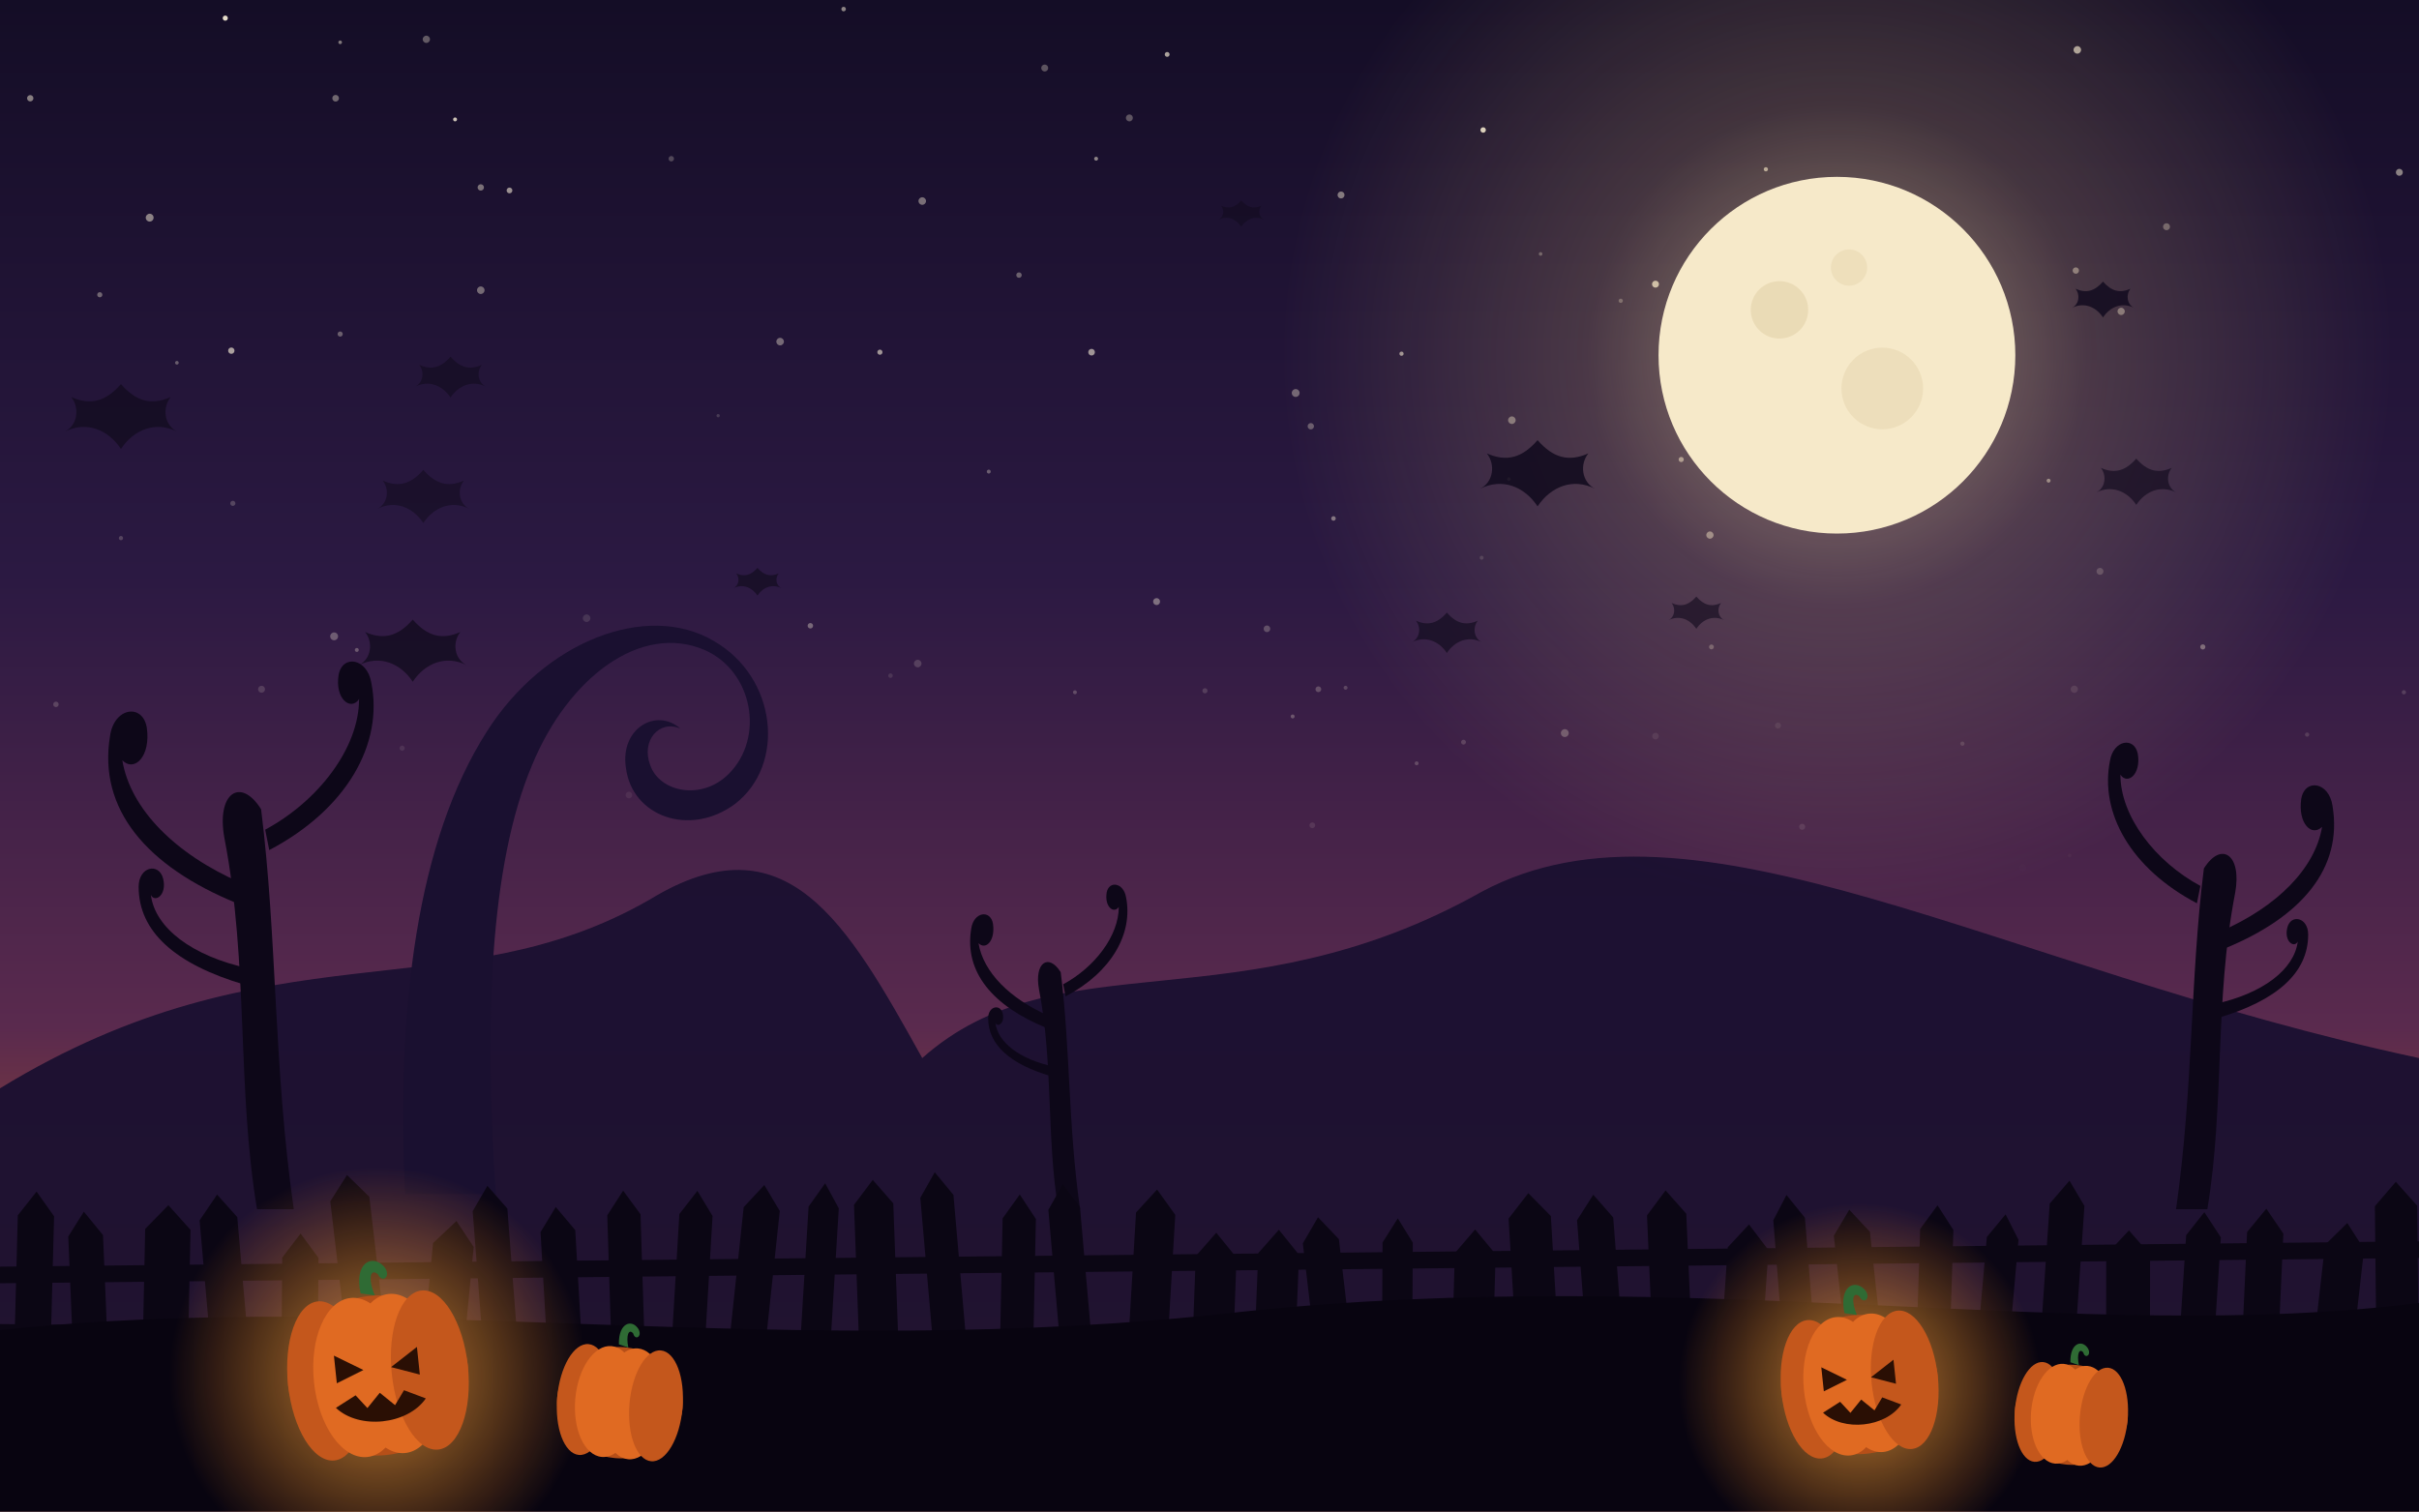
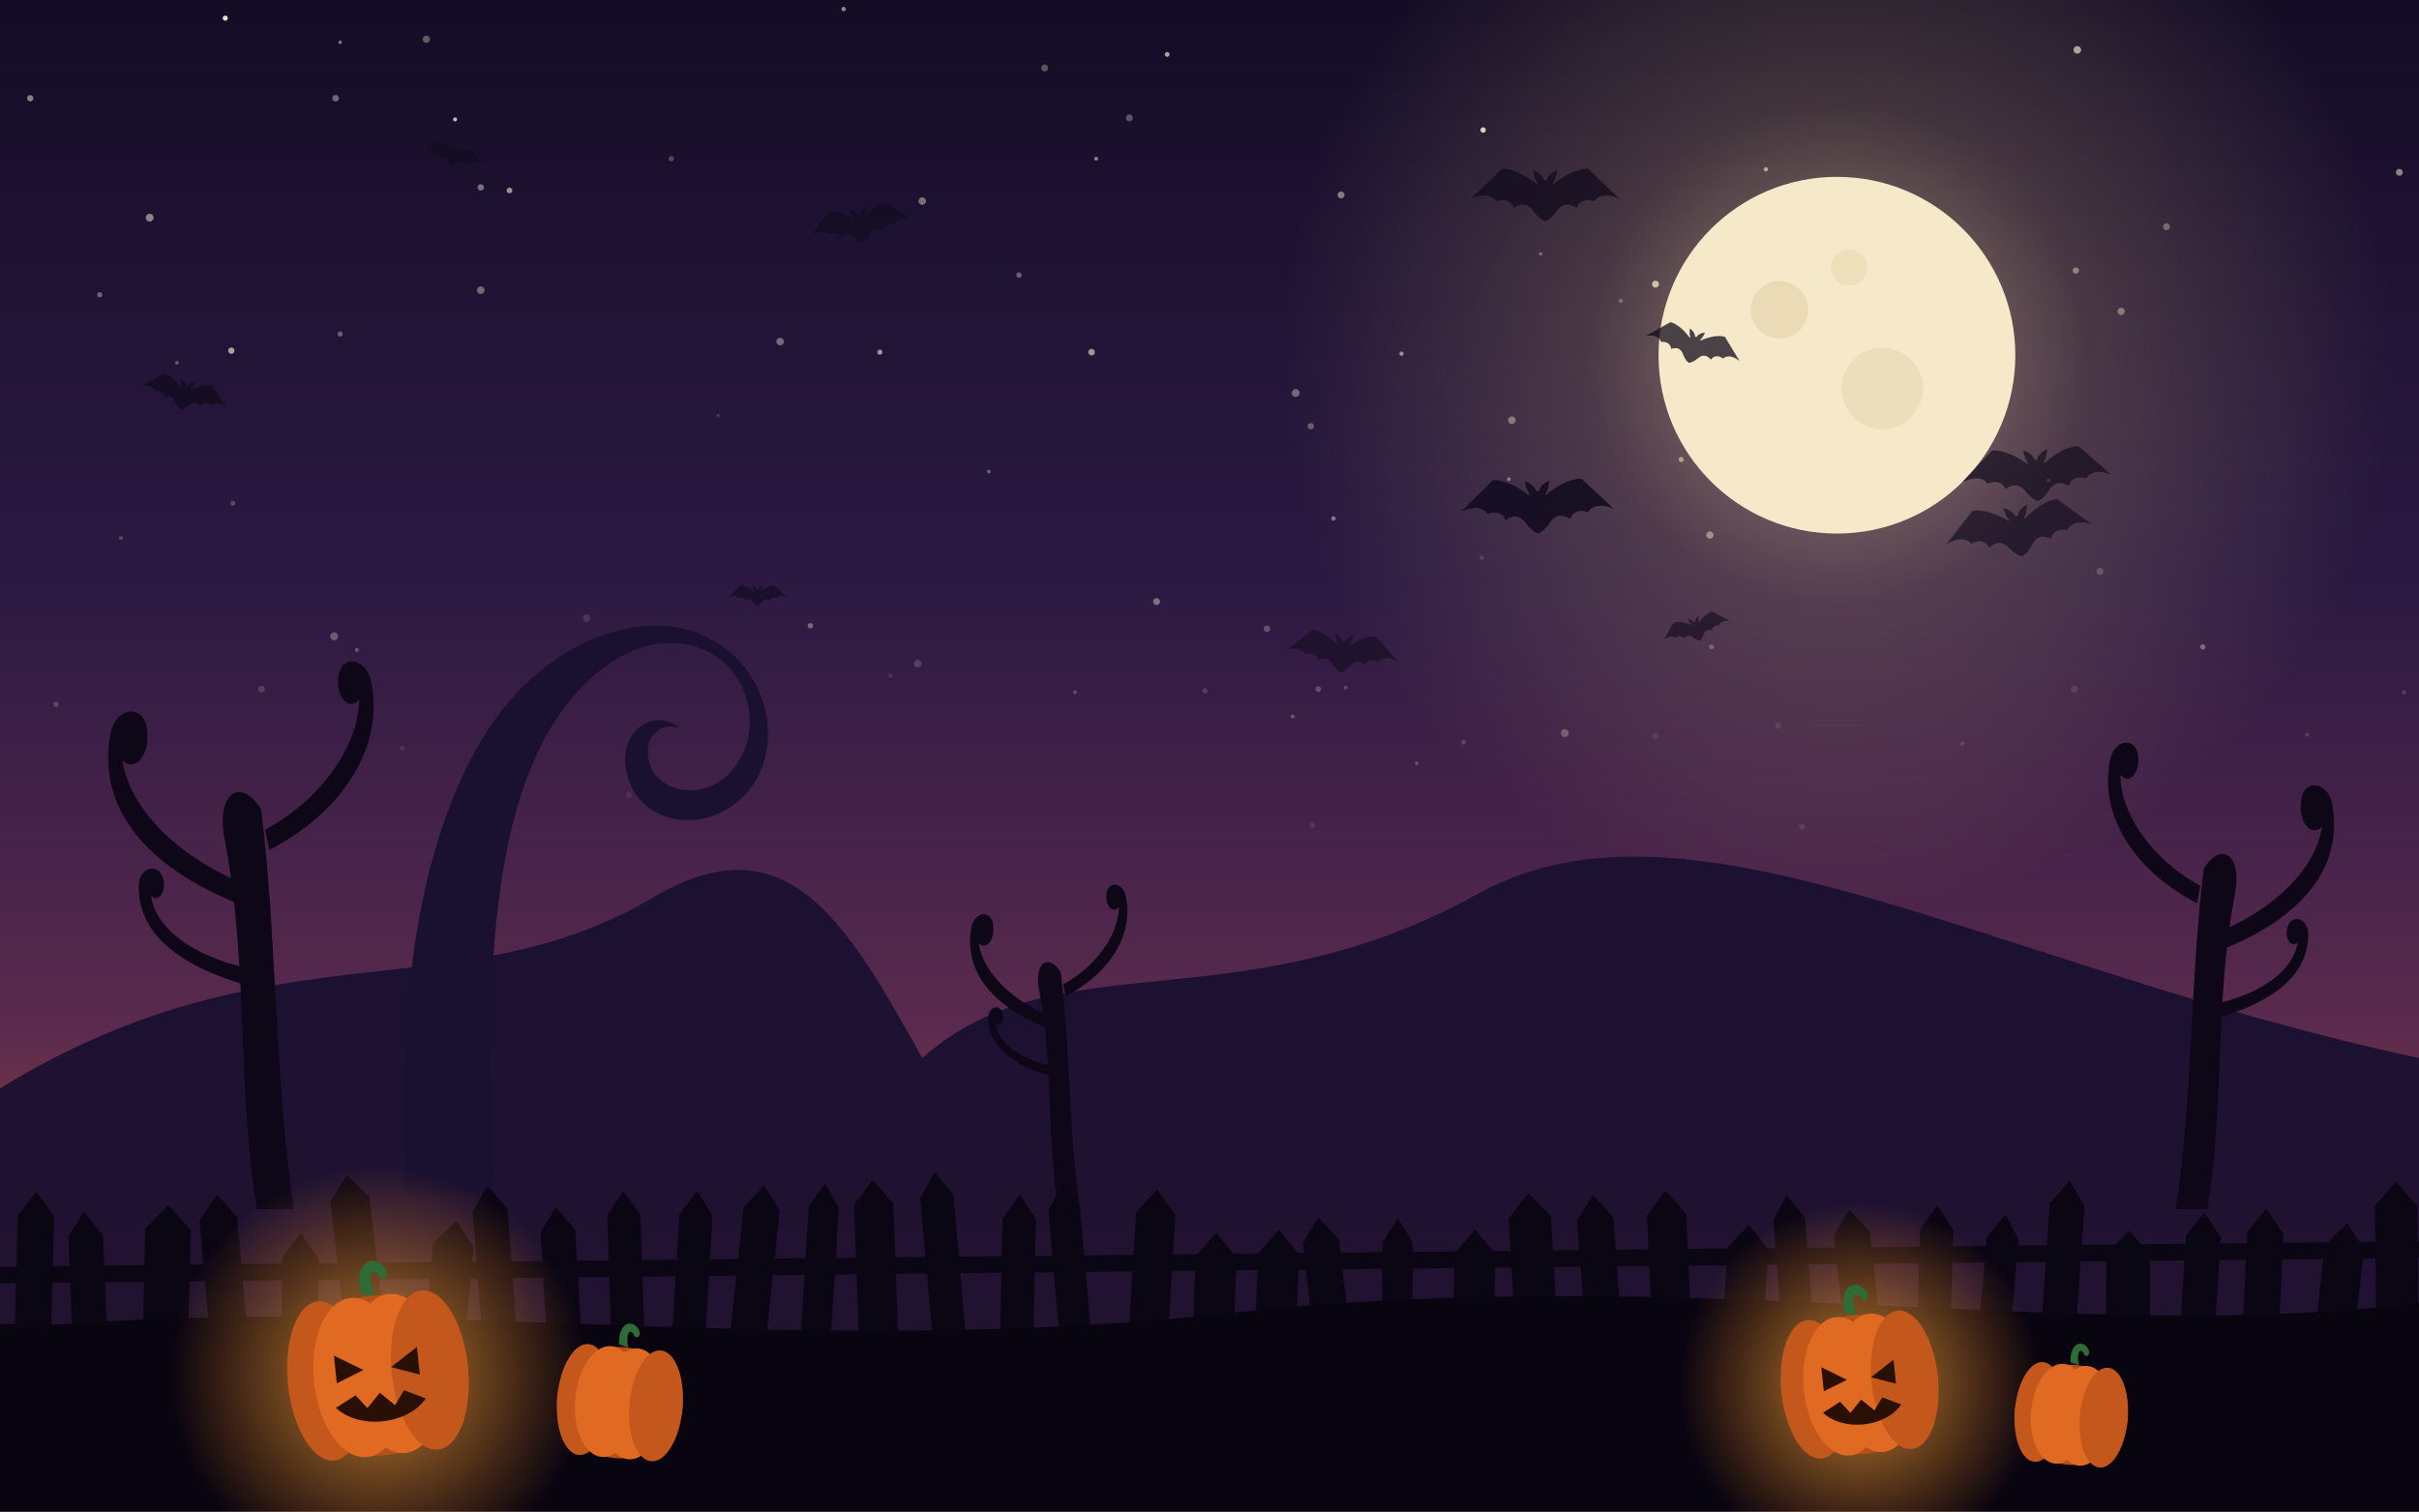
<svg xmlns="http://www.w3.org/2000/svg" viewBox="0 0 1600 1000" width="1600" height="1000">
  <defs>
    <linearGradient id="cielo" x1="0" y1="0" x2="0" y2="1">
      <stop offset="0" stop-color="#140d26" />
      <stop offset="0.38" stop-color="#2b1942" />
      <stop offset="0.68" stop-color="#5a2a4e" />
      <stop offset="0.86" stop-color="#9c4a2c" />
      <stop offset="1" stop-color="#c76a2e" />
    </linearGradient>
    <radialGradient id="halo" cx="0.5" cy="0.5" r="0.5">
      <stop offset="0" stop-color="#ffeec2" stop-opacity="0.55" />
      <stop offset="0.45" stop-color="#ffd98a" stop-opacity="0.18" />
      <stop offset="1" stop-color="#ffd98a" stop-opacity="0" />
    </radialGradient>
    <radialGradient id="brasa" cx="0.5" cy="0.5" r="0.5">
      <stop offset="0" stop-color="#ffb347" stop-opacity="0.75" />
      <stop offset="1" stop-color="#ff8c1a" stop-opacity="0" />
    </radialGradient>
  </defs>
  <rect width="1600" height="1000" fill="url(#cielo)" />
  <circle cx="20" cy="65" r="2.1" fill="#fff6dd" opacity="0.48" />
  <circle cx="222" cy="65" r="2.2" fill="#fff6dd" opacity="0.38" />
  <circle cx="236" cy="430" r="1.3" fill="#fff6dd" opacity="0.28" />
  <circle cx="857" cy="260" r="2.6" fill="#fff6dd" opacity="0.36" />
  <circle cx="149" cy="12" r="1.7" fill="#fff6dd" opacity="0.89" />
  <circle cx="318" cy="192" r="2.5" fill="#fff6dd" opacity="0.38" />
  <circle cx="337" cy="126" r="1.9" fill="#fff6dd" opacity="0.56" />
  <circle cx="1526" cy="486" r="1.4" fill="#fff6dd" opacity="0.14" />
  <circle cx="1338" cy="574" r="2.2" fill="#fff6dd" opacity="0.01" />
  <circle cx="1389" cy="378" r="2.3" fill="#fff6dd" opacity="0.19" />
  <circle cx="1168" cy="112" r="1.4" fill="#fff6dd" opacity="0.60" />
  <circle cx="66" cy="195" r="1.7" fill="#fff6dd" opacity="0.36" />
  <circle cx="1035" cy="485" r="2.6" fill="#fff6dd" opacity="0.26" />
  <circle cx="1590" cy="458" r="1.4" fill="#fff6dd" opacity="0.16" />
  <circle cx="998" cy="317" r="1.2" fill="#fff6dd" opacity="0.42" />
  <circle cx="308" cy="534" r="2.1" fill="#fff6dd" opacity="0.11" />
  <circle cx="153" cy="232" r="2.1" fill="#fff6dd" opacity="0.62" />
  <circle cx="1587" cy="114" r="2.3" fill="#fff6dd" opacity="0.49" />
  <circle cx="711" cy="458" r="1.3" fill="#fff6dd" opacity="0.22" />
  <circle cx="158" cy="570" r="1.4" fill="#fff6dd" opacity="0.02" />
  <circle cx="536" cy="414" r="1.8" fill="#fff6dd" opacity="0.35" />
  <circle cx="797" cy="457" r="1.7" fill="#fff6dd" opacity="0.15" />
  <circle cx="980" cy="369" r="1.3" fill="#fff6dd" opacity="0.14" />
  <circle cx="221" cy="421" r="2.6" fill="#fff6dd" opacity="0.30" />
  <circle cx="1228" cy="148" r="2.6" fill="#fff6dd" opacity="0.64" />
  <circle cx="558" cy="6" r="1.5" fill="#fff6dd" opacity="0.51" />
  <circle cx="282" cy="26" r="2.4" fill="#fff6dd" opacity="0.33" />
  <circle cx="80" cy="356" r="1.4" fill="#fff6dd" opacity="0.20" />
  <circle cx="1313" cy="173" r="1.8" fill="#fff6dd" opacity="0.30" />
  <circle cx="1112" cy="304" r="1.7" fill="#fff6dd" opacity="0.51" />
  <circle cx="838" cy="416" r="2.2" fill="#fff6dd" opacity="0.24" />
  <circle cx="747" cy="78" r="2.3" fill="#fff6dd" opacity="0.30" />
  <circle cx="1192" cy="547" r="2.0" fill="#fff6dd" opacity="0.10" />
  <circle cx="266" cy="495" r="1.7" fill="#fff6dd" opacity="0.09" />
  <circle cx="225" cy="221" r="1.7" fill="#fff6dd" opacity="0.33" />
  <circle cx="1138" cy="314" r="2.3" fill="#fff6dd" opacity="0.24" />
  <circle cx="1176" cy="480" r="2.0" fill="#fff6dd" opacity="0.08" />
  <circle cx="1433" cy="150" r="2.3" fill="#fff6dd" opacity="0.32" />
  <circle cx="582" cy="233" r="1.7" fill="#fff6dd" opacity="0.57" />
  <circle cx="318" cy="124" r="2.1" fill="#fff6dd" opacity="0.42" />
  <circle cx="589" cy="447" r="1.5" fill="#fff6dd" opacity="0.11" />
  <circle cx="1000" cy="278" r="2.5" fill="#fff6dd" opacity="0.38" />
  <circle cx="444" cy="105" r="1.8" fill="#fff6dd" opacity="0.24" />
  <circle cx="475" cy="275" r="1.1" fill="#fff6dd" opacity="0.16" />
  <circle cx="607" cy="439" r="2.5" fill="#fff6dd" opacity="0.17" />
  <circle cx="927" cy="234" r="1.4" fill="#fff6dd" opacity="0.55" />
  <circle cx="968" cy="491" r="1.6" fill="#fff6dd" opacity="0.17" />
  <circle cx="154" cy="333" r="1.7" fill="#fff6dd" opacity="0.21" />
  <circle cx="868" cy="546" r="1.9" fill="#fff6dd" opacity="0.10" />
  <circle cx="1373" cy="179" r="2.1" fill="#fff6dd" opacity="0.40" />
  <circle cx="887" cy="129" r="2.3" fill="#fff6dd" opacity="0.45" />
  <circle cx="388" cy="409" r="2.5" fill="#fff6dd" opacity="0.12" />
  <circle cx="1095" cy="188" r="2.3" fill="#fff6dd" opacity="0.71" />
  <circle cx="99" cy="144" r="2.6" fill="#fff6dd" opacity="0.49" />
  <circle cx="225" cy="28" r="1.2" fill="#fff6dd" opacity="0.45" />
  <circle cx="654" cy="312" r="1.3" fill="#fff6dd" opacity="0.32" />
  <circle cx="37" cy="466" r="1.8" fill="#fff6dd" opacity="0.18" />
  <circle cx="765" cy="398" r="2.3" fill="#fff6dd" opacity="0.39" />
  <circle cx="1163" cy="197" r="1.2" fill="#fff6dd" opacity="0.28" />
  <circle cx="1374" cy="33" r="2.5" fill="#fff6dd" opacity="0.62" />
  <circle cx="516" cy="226" r="2.5" fill="#fff6dd" opacity="0.38" />
  <circle cx="1095" cy="487" r="2.2" fill="#fff6dd" opacity="0.08" />
  <circle cx="722" cy="233" r="2.2" fill="#fff6dd" opacity="0.57" />
  <circle cx="1457" cy="428" r="1.7" fill="#fff6dd" opacity="0.35" />
  <circle cx="890" cy="455" r="1.3" fill="#fff6dd" opacity="0.19" />
  <circle cx="937" cy="505" r="1.3" fill="#fff6dd" opacity="0.20" />
  <circle cx="610" cy="133" r="2.5" fill="#fff6dd" opacity="0.41" />
  <circle cx="674" cy="182" r="1.8" fill="#fff6dd" opacity="0.34" />
  <circle cx="1072" cy="199" r="1.4" fill="#fff6dd" opacity="0.28" />
  <circle cx="416" cy="526" r="2.2" fill="#fff6dd" opacity="0.07" />
  <circle cx="173" cy="456" r="2.3" fill="#fff6dd" opacity="0.15" />
  <circle cx="691" cy="45" r="2.3" fill="#fff6dd" opacity="0.30" />
  <circle cx="867" cy="282" r="2.1" fill="#fff6dd" opacity="0.31" />
  <circle cx="772" cy="36" r="1.6" fill="#fff6dd" opacity="0.64" />
  <circle cx="1355" cy="318" r="1.3" fill="#fff6dd" opacity="0.45" />
  <circle cx="1131" cy="354" r="2.4" fill="#fff6dd" opacity="0.44" />
  <circle cx="882" cy="343" r="1.5" fill="#fff6dd" opacity="0.42" />
  <circle cx="872" cy="456" r="1.9" fill="#fff6dd" opacity="0.23" />
  <circle cx="1369" cy="566" r="1.2" fill="#fff6dd" opacity="0.03" />
  <circle cx="981" cy="86" r="1.8" fill="#fff6dd" opacity="0.83" />
  <circle cx="855" cy="474" r="1.3" fill="#fff6dd" opacity="0.26" />
  <circle cx="725" cy="105" r="1.3" fill="#fff6dd" opacity="0.50" />
  <circle cx="1403" cy="206" r="2.4" fill="#fff6dd" opacity="0.38" />
  <circle cx="1317" cy="195" r="2.1" fill="#fff6dd" opacity="0.45" />
  <circle cx="301" cy="79" r="1.3" fill="#fff6dd" opacity="0.77" />
  <circle cx="1132" cy="428" r="1.6" fill="#fff6dd" opacity="0.26" />
  <circle cx="1372" cy="456" r="2.4" fill="#fff6dd" opacity="0.10" />
  <circle cx="1019" cy="168" r="1.2" fill="#fff6dd" opacity="0.29" />
  <circle cx="1298" cy="492" r="1.4" fill="#fff6dd" opacity="0.13" />
  <circle cx="117" cy="240" r="1.2" fill="#fff6dd" opacity="0.32" />
  <circle cx="1215" cy="235" r="366" fill="url(#halo)" />
  <circle cx="1215" cy="235" r="118" fill="#f6e9c9" />
  <circle cx="1177" cy="205" r="19" fill="#e6d5ae" opacity="0.7" />
  <circle cx="1245" cy="257" r="27" fill="#e6d5ae" opacity="0.55" />
  <circle cx="1223" cy="177" r="12" fill="#e6d5ae" opacity="0.5" />
-   <path d="M0,0 c-6,-9 -16,-13 -26,-8 c6,-3 7,-11 3,-16 c9,4 16,2 23,-6 c7,8 14,10 23,6 c-4,5 -3,13 3,16 c-10,-5 -20,-1 -26,8 z" transform="translate(501,394) scale(0.61)" fill="#120b1e" opacity="0.69" />
-   <path d="M0,0 c-6,-9 -16,-13 -26,-8 c6,-3 7,-11 3,-16 c9,4 16,2 23,-6 c7,8 14,10 23,6 c-4,5 -3,13 3,16 c-10,-5 -20,-1 -26,8 z" transform="translate(821,150) scale(0.58)" fill="#120b1e" opacity="0.58" />
-   <path d="M0,0 c-6,-9 -16,-13 -26,-8 c6,-3 7,-11 3,-16 c9,4 16,2 23,-6 c7,8 14,10 23,6 c-4,5 -3,13 3,16 c-10,-5 -20,-1 -26,8 z" transform="translate(273,451) scale(1.37)" fill="#120b1e" opacity="0.80" />
-   <path d="M0,0 c-6,-9 -16,-13 -26,-8 c6,-3 7,-11 3,-16 c9,4 16,2 23,-6 c7,8 14,10 23,6 c-4,5 -3,13 3,16 c-10,-5 -20,-1 -26,8 z" transform="translate(1391,210) scale(0.79)" fill="#120b1e" opacity="0.85" />
-   <path d="M0,0 c-6,-9 -16,-13 -26,-8 c6,-3 7,-11 3,-16 c9,4 16,2 23,-6 c7,8 14,10 23,6 c-4,5 -3,13 3,16 c-10,-5 -20,-1 -26,8 z" transform="translate(957,432) scale(0.89)" fill="#120b1e" opacity="0.69" />
-   <path d="M0,0 c-6,-9 -16,-13 -26,-8 c6,-3 7,-11 3,-16 c9,4 16,2 23,-6 c7,8 14,10 23,6 c-4,5 -3,13 3,16 c-10,-5 -20,-1 -26,8 z" transform="translate(1122,416) scale(0.71)" fill="#120b1e" opacity="0.64" />
-   <path d="M0,0 c-6,-9 -16,-13 -26,-8 c6,-3 7,-11 3,-16 c9,4 16,2 23,-6 c7,8 14,10 23,6 c-4,5 -3,13 3,16 c-10,-5 -20,-1 -26,8 z" transform="translate(80,297) scale(1.43)" fill="#120b1e" opacity="0.75" />
-   <path d="M0,0 c-6,-9 -16,-13 -26,-8 c6,-3 7,-11 3,-16 c9,4 16,2 23,-6 c7,8 14,10 23,6 c-4,5 -3,13 3,16 c-10,-5 -20,-1 -26,8 z" transform="translate(280,346) scale(1.17)" fill="#120b1e" opacity="0.59" />
-   <path d="M0,0 c-6,-9 -16,-13 -26,-8 c6,-3 7,-11 3,-16 c9,4 16,2 23,-6 c7,8 14,10 23,6 c-4,5 -3,13 3,16 c-10,-5 -20,-1 -26,8 z" transform="translate(1413,334) scale(1.02)" fill="#120b1e" opacity="0.67" />
-   <path d="M0,0 c-6,-9 -16,-13 -26,-8 c6,-3 7,-11 3,-16 c9,4 16,2 23,-6 c7,8 14,10 23,6 c-4,5 -3,13 3,16 c-10,-5 -20,-1 -26,8 z" transform="translate(298,263) scale(0.90)" fill="#120b1e" opacity="0.63" />
-   <path d="M0,0 c-6,-9 -16,-13 -26,-8 c6,-3 7,-11 3,-16 c9,4 16,2 23,-6 c7,8 14,10 23,6 c-4,5 -3,13 3,16 c-10,-5 -20,-1 -26,8 z" transform="translate(1017,335) scale(1.46)" fill="#120b1e" opacity="0.89" />
+   <g transform="translate(501,394) rotate(0) translate(-19.3,-6.8) scale(38.6)" opacity="0.69">
+     <path d="M0.21,0 L0.233,0.001 L0.258,0.005 L0.294,0.016 L0.32,0.026 L0.352,0.042 L0.384,0.061 L0.416,0.083 L0.444,0.103 L0.449,0.098 L0.442,0.088 L0.432,0.066 L0.425,0.041 L0.419,0.01 L0.446,0.023 L0.465,0.037 L0.476,0.047 L0.482,0.056 L0.489,0.067 L0.493,0.078 L0.51,0.078 L0.513,0.067 L0.519,0.056 L0.526,0.046 L0.537,0.036 L0.558,0.021 L0.581,0.01 L0.577,0.035 L0.568,0.066 L0.558,0.088 L0.551,0.098 L0.556,0.103 L0.584,0.082 L0.619,0.059 L0.647,0.042 L0.679,0.026 L0.703,0.017 L0.74,0.006 L0.764,0.002 L0.789,0 L1,0.202 L0.968,0.19 L0.942,0.184 L0.921,0.181 L0.894,0.182 L0.877,0.186 L0.857,0.195 L0.848,0.201 L0.839,0.21 L0.831,0.221 L0.81,0.215 L0.787,0.212 L0.768,0.214 L0.754,0.218 L0.74,0.226 L0.731,0.233 L0.721,0.246 L0.713,0.264 L0.691,0.252 L0.668,0.244 L0.658,0.242 L0.643,0.242 L0.631,0.244 L0.613,0.252 L0.601,0.261 L0.59,0.272 L0.562,0.308 L0.536,0.334 L0.515,0.348 L0.505,0.354 L0.499,0.355 L0.481,0.346 L0.464,0.334 L0.438,0.308 L0.41,0.272 L0.399,0.261 L0.384,0.251 L0.372,0.245 L0.358,0.242 L0.342,0.242 L0.33,0.244 L0.308,0.252 L0.287,0.264 L0.282,0.251 L0.27,0.234 L0.26,0.226 L0.246,0.218 L0.232,0.214 L0.213,0.212 L0.19,0.215 L0.169,0.221 L0.162,0.211 L0.152,0.201 L0.144,0.195 L0.13,0.188 L0.106,0.182 L0.079,0.181 L0.056,0.185 L0.025,0.192 L0,0.202 L0.209,0.001 Z" fill="#120b1e" />
+   </g>
+   <g transform="translate(300,103) rotate(15) translate(-19.6,-7.0) scale(39.2)" opacity="0.60">
+     <path d="M0.21,0 L0.233,0.001 L0.258,0.005 L0.294,0.016 L0.32,0.026 L0.352,0.042 L0.384,0.061 L0.416,0.083 L0.444,0.103 L0.449,0.098 L0.442,0.088 L0.432,0.066 L0.425,0.041 L0.419,0.01 L0.446,0.023 L0.465,0.037 L0.476,0.047 L0.482,0.056 L0.489,0.067 L0.493,0.078 L0.51,0.078 L0.513,0.067 L0.519,0.056 L0.526,0.046 L0.537,0.036 L0.558,0.021 L0.581,0.01 L0.577,0.035 L0.568,0.066 L0.558,0.088 L0.551,0.098 L0.556,0.103 L0.584,0.082 L0.619,0.059 L0.647,0.042 L0.679,0.026 L0.703,0.017 L0.74,0.006 L0.764,0.002 L0.789,0 L1,0.202 L0.968,0.19 L0.942,0.184 L0.921,0.181 L0.894,0.182 L0.877,0.186 L0.857,0.195 L0.848,0.201 L0.839,0.21 L0.831,0.221 L0.81,0.215 L0.787,0.212 L0.768,0.214 L0.754,0.218 L0.74,0.226 L0.731,0.233 L0.721,0.246 L0.713,0.264 L0.691,0.252 L0.668,0.244 L0.658,0.242 L0.643,0.242 L0.631,0.244 L0.613,0.252 L0.601,0.261 L0.59,0.272 L0.562,0.308 L0.536,0.334 L0.515,0.348 L0.505,0.354 L0.499,0.355 L0.481,0.346 L0.464,0.334 L0.438,0.308 L0.41,0.272 L0.399,0.261 L0.384,0.251 L0.372,0.245 L0.358,0.242 L0.342,0.242 L0.33,0.244 L0.308,0.252 L0.287,0.264 L0.282,0.251 L0.27,0.234 L0.26,0.226 L0.246,0.218 L0.232,0.214 L0.213,0.212 L0.19,0.215 L0.169,0.221 L0.162,0.211 L0.152,0.201 L0.144,0.195 L0.13,0.188 L0.106,0.182 L0.079,0.181 L0.056,0.185 L0.025,0.192 L0,0.202 L0.209,0.001 Z" fill="#120b1e" />
+   </g>
+   <g transform="translate(1335,351) rotate(-8) translate(-48.5,-17.2) scale(97.0)" opacity="0.66">
+     <path d="M0.21,0 L0.233,0.001 L0.258,0.005 L0.294,0.016 L0.32,0.026 L0.352,0.042 L0.384,0.061 L0.416,0.083 L0.444,0.103 L0.449,0.098 L0.442,0.088 L0.432,0.066 L0.425,0.041 L0.419,0.01 L0.446,0.023 L0.465,0.037 L0.476,0.047 L0.482,0.056 L0.489,0.067 L0.493,0.078 L0.51,0.078 L0.513,0.067 L0.519,0.056 L0.526,0.046 L0.537,0.036 L0.558,0.021 L0.581,0.01 L0.577,0.035 L0.568,0.066 L0.558,0.088 L0.551,0.098 L0.556,0.103 L0.584,0.082 L0.619,0.059 L0.647,0.042 L0.679,0.026 L0.703,0.017 L0.74,0.006 L0.764,0.002 L0.789,0 L1,0.202 L0.968,0.19 L0.942,0.184 L0.921,0.181 L0.894,0.182 L0.877,0.186 L0.857,0.195 L0.848,0.201 L0.839,0.21 L0.831,0.221 L0.81,0.215 L0.787,0.212 L0.768,0.214 L0.754,0.218 L0.74,0.226 L0.731,0.233 L0.721,0.246 L0.713,0.264 L0.691,0.252 L0.668,0.244 L0.658,0.242 L0.643,0.242 L0.631,0.244 L0.613,0.252 L0.601,0.261 L0.59,0.272 L0.562,0.308 L0.536,0.334 L0.515,0.348 L0.505,0.354 L0.499,0.355 L0.481,0.346 L0.464,0.334 L0.438,0.308 L0.41,0.272 L0.399,0.261 L0.384,0.251 L0.372,0.245 L0.358,0.242 L0.342,0.242 L0.33,0.244 L0.308,0.252 L0.287,0.264 L0.282,0.251 L0.27,0.234 L0.26,0.226 L0.246,0.218 L0.232,0.214 L0.213,0.212 L0.19,0.215 L0.169,0.221 L0.162,0.211 L0.152,0.201 L0.144,0.195 L0.13,0.188 L0.106,0.182 L0.079,0.181 L0.056,0.185 L0.025,0.192 L0,0.202 L0.209,0.001 Z" fill="#120b1e" />
+   </g>
+   <g transform="translate(1347,314) rotate(-3) translate(-49.3,-17.5) scale(98.6)" opacity="0.68">
+     <path d="M0.21,0 L0.233,0.001 L0.258,0.005 L0.294,0.016 L0.32,0.026 L0.352,0.042 L0.384,0.061 L0.416,0.083 L0.444,0.103 L0.449,0.098 L0.442,0.088 L0.432,0.066 L0.425,0.041 L0.419,0.01 L0.446,0.023 L0.465,0.037 L0.476,0.047 L0.482,0.056 L0.489,0.067 L0.493,0.078 L0.51,0.078 L0.513,0.067 L0.519,0.056 L0.526,0.046 L0.537,0.036 L0.558,0.021 L0.581,0.01 L0.577,0.035 L0.568,0.066 L0.558,0.088 L0.551,0.098 L0.556,0.103 L0.584,0.082 L0.619,0.059 L0.647,0.042 L0.679,0.026 L0.703,0.017 L0.74,0.006 L0.764,0.002 L0.789,0 L1,0.202 L0.968,0.19 L0.942,0.184 L0.921,0.181 L0.894,0.182 L0.877,0.186 L0.857,0.195 L0.848,0.201 L0.839,0.21 L0.831,0.221 L0.81,0.215 L0.787,0.212 L0.768,0.214 L0.754,0.218 L0.74,0.226 L0.731,0.233 L0.721,0.246 L0.713,0.264 L0.691,0.252 L0.668,0.244 L0.658,0.242 L0.643,0.242 L0.631,0.244 L0.613,0.252 L0.601,0.261 L0.59,0.272 L0.562,0.308 L0.536,0.334 L0.515,0.348 L0.505,0.354 L0.499,0.355 L0.481,0.346 L0.464,0.334 L0.438,0.308 L0.41,0.272 L0.399,0.261 L0.384,0.251 L0.372,0.245 L0.358,0.242 L0.342,0.242 L0.33,0.244 L0.308,0.252 L0.287,0.264 L0.282,0.251 L0.27,0.234 L0.26,0.226 L0.246,0.218 L0.232,0.214 L0.213,0.212 L0.19,0.215 L0.169,0.221 L0.162,0.211 L0.152,0.201 L0.144,0.195 L0.13,0.188 L0.106,0.182 L0.079,0.181 L0.056,0.185 L0.025,0.192 L0,0.202 L0.209,0.001 Z" fill="#120b1e" />
+   </g>
+   <g transform="translate(1122,416) rotate(-16) translate(-22.8,-8.1) scale(45.6)" opacity="0.64">
+     <path d="M0.21,0 L0.233,0.001 L0.258,0.005 L0.294,0.016 L0.32,0.026 L0.352,0.042 L0.384,0.061 L0.416,0.083 L0.444,0.103 L0.449,0.098 L0.442,0.088 L0.432,0.066 L0.425,0.041 L0.419,0.01 L0.446,0.023 L0.465,0.037 L0.476,0.047 L0.482,0.056 L0.489,0.067 L0.493,0.078 L0.51,0.078 L0.513,0.067 L0.519,0.056 L0.526,0.046 L0.537,0.036 L0.558,0.021 L0.581,0.01 L0.577,0.035 L0.568,0.066 L0.558,0.088 L0.551,0.098 L0.556,0.103 L0.584,0.082 L0.619,0.059 L0.647,0.042 L0.679,0.026 L0.703,0.017 L0.74,0.006 L0.764,0.002 L0.789,0 L1,0.202 L0.968,0.19 L0.942,0.184 L0.921,0.181 L0.894,0.182 L0.877,0.186 L0.857,0.195 L0.848,0.201 L0.839,0.21 L0.831,0.221 L0.81,0.215 L0.787,0.212 L0.768,0.214 L0.754,0.218 L0.74,0.226 L0.731,0.233 L0.721,0.246 L0.713,0.264 L0.691,0.252 L0.668,0.244 L0.658,0.242 L0.643,0.242 L0.631,0.244 L0.613,0.252 L0.601,0.261 L0.59,0.272 L0.562,0.308 L0.536,0.334 L0.515,0.348 L0.505,0.354 L0.499,0.355 L0.481,0.346 L0.464,0.334 L0.438,0.308 L0.41,0.272 L0.399,0.261 L0.384,0.251 L0.372,0.245 L0.358,0.242 L0.342,0.242 L0.33,0.244 L0.308,0.252 L0.287,0.264 L0.282,0.251 L0.27,0.234 L0.26,0.226 L0.246,0.218 L0.232,0.214 L0.213,0.212 L0.19,0.215 L0.169,0.221 L0.162,0.211 L0.152,0.201 L0.144,0.195 L0.13,0.188 L0.106,0.182 L0.079,0.181 L0.056,0.185 L0.025,0.192 L0,0.202 L0.209,0.001 Z" fill="#120b1e" />
+   </g>
+   <g transform="translate(888,432) rotate(6) translate(-36.9,-13.1) scale(73.7)" opacity="0.60">
+     <path d="M0.21,0 L0.233,0.001 L0.258,0.005 L0.294,0.016 L0.32,0.026 L0.352,0.042 L0.384,0.061 L0.416,0.083 L0.444,0.103 L0.449,0.098 L0.442,0.088 L0.432,0.066 L0.425,0.041 L0.419,0.01 L0.446,0.023 L0.465,0.037 L0.476,0.047 L0.482,0.056 L0.489,0.067 L0.493,0.078 L0.51,0.078 L0.513,0.067 L0.519,0.056 L0.526,0.046 L0.537,0.036 L0.558,0.021 L0.581,0.01 L0.577,0.035 L0.568,0.066 L0.558,0.088 L0.551,0.098 L0.556,0.103 L0.584,0.082 L0.619,0.059 L0.647,0.042 L0.679,0.026 L0.703,0.017 L0.74,0.006 L0.764,0.002 L0.789,0 L1,0.202 L0.968,0.19 L0.942,0.184 L0.921,0.181 L0.894,0.182 L0.877,0.186 L0.857,0.195 L0.848,0.201 L0.839,0.21 L0.831,0.221 L0.81,0.215 L0.787,0.212 L0.768,0.214 L0.754,0.218 L0.74,0.226 L0.731,0.233 L0.721,0.246 L0.713,0.264 L0.691,0.252 L0.668,0.244 L0.658,0.242 L0.643,0.242 L0.631,0.244 L0.613,0.252 L0.601,0.261 L0.59,0.272 L0.562,0.308 L0.536,0.334 L0.515,0.348 L0.505,0.354 L0.499,0.355 L0.481,0.346 L0.464,0.334 L0.438,0.308 L0.41,0.272 L0.399,0.261 L0.384,0.251 L0.372,0.245 L0.358,0.242 L0.342,0.242 L0.33,0.244 L0.308,0.252 L0.287,0.264 L0.282,0.251 L0.27,0.234 L0.26,0.226 L0.246,0.218 L0.232,0.214 L0.213,0.212 L0.19,0.215 L0.169,0.221 L0.162,0.211 L0.152,0.201 L0.144,0.195 L0.13,0.188 L0.106,0.182 L0.079,0.181 L0.056,0.185 L0.025,0.192 L0,0.202 L0.209,0.001 Z" fill="#120b1e" />
+   </g>
+   <g transform="translate(1022,129) rotate(-0) translate(-49.0,-17.4) scale(98.0)" opacity="0.78">
+     <path d="M0.21,0 L0.233,0.001 L0.258,0.005 L0.294,0.016 L0.32,0.026 L0.352,0.042 L0.384,0.061 L0.416,0.083 L0.444,0.103 L0.449,0.098 L0.442,0.088 L0.432,0.066 L0.425,0.041 L0.419,0.01 L0.446,0.023 L0.465,0.037 L0.476,0.047 L0.482,0.056 L0.489,0.067 L0.493,0.078 L0.51,0.078 L0.513,0.067 L0.519,0.056 L0.526,0.046 L0.537,0.036 L0.558,0.021 L0.581,0.01 L0.577,0.035 L0.568,0.066 L0.558,0.088 L0.551,0.098 L0.556,0.103 L0.584,0.082 L0.619,0.059 L0.647,0.042 L0.679,0.026 L0.703,0.017 L0.74,0.006 L0.764,0.002 L0.789,0 L1,0.202 L0.968,0.19 L0.942,0.184 L0.921,0.181 L0.894,0.182 L0.877,0.186 L0.857,0.195 L0.848,0.201 L0.839,0.21 L0.831,0.221 L0.81,0.215 L0.787,0.212 L0.768,0.214 L0.754,0.218 L0.74,0.226 L0.731,0.233 L0.721,0.246 L0.713,0.264 L0.691,0.252 L0.668,0.244 L0.658,0.242 L0.643,0.242 L0.631,0.244 L0.613,0.252 L0.601,0.261 L0.59,0.272 L0.562,0.308 L0.536,0.334 L0.515,0.348 L0.505,0.354 L0.499,0.355 L0.481,0.346 L0.464,0.334 L0.438,0.308 L0.41,0.272 L0.399,0.261 L0.384,0.251 L0.372,0.245 L0.358,0.242 L0.342,0.242 L0.33,0.244 L0.308,0.252 L0.287,0.264 L0.282,0.251 L0.27,0.234 L0.26,0.226 L0.246,0.218 L0.232,0.214 L0.213,0.212 L0.19,0.215 L0.169,0.221 L0.162,0.211 L0.152,0.201 L0.144,0.195 L0.13,0.188 L0.106,0.182 L0.079,0.181 L0.056,0.185 L0.025,0.192 L0,0.202 L0.209,0.001 Z" fill="#120b1e" />
+   </g>
+   <g transform="translate(569,149) rotate(-9) translate(-33.4,-11.9) scale(66.7)" opacity="0.68">
+     <path d="M0.21,0 L0.233,0.001 L0.258,0.005 L0.294,0.016 L0.32,0.026 L0.352,0.042 L0.384,0.061 L0.416,0.083 L0.444,0.103 L0.449,0.098 L0.442,0.088 L0.432,0.066 L0.425,0.041 L0.419,0.01 L0.446,0.023 L0.465,0.037 L0.476,0.047 L0.482,0.056 L0.489,0.067 L0.493,0.078 L0.51,0.078 L0.513,0.067 L0.519,0.056 L0.526,0.046 L0.537,0.036 L0.558,0.021 L0.581,0.01 L0.577,0.035 L0.568,0.066 L0.558,0.088 L0.551,0.098 L0.556,0.103 L0.584,0.082 L0.619,0.059 L0.647,0.042 L0.679,0.026 L0.703,0.017 L0.74,0.006 L0.764,0.002 L0.789,0 L1,0.202 L0.968,0.19 L0.942,0.184 L0.921,0.181 L0.894,0.182 L0.877,0.186 L0.857,0.195 L0.848,0.201 L0.839,0.21 L0.831,0.221 L0.81,0.215 L0.787,0.212 L0.768,0.214 L0.754,0.218 L0.74,0.226 L0.731,0.233 L0.721,0.246 L0.713,0.264 L0.691,0.252 L0.668,0.244 L0.658,0.242 L0.643,0.242 L0.631,0.244 L0.613,0.252 L0.601,0.261 L0.59,0.272 L0.562,0.308 L0.536,0.334 L0.515,0.348 L0.505,0.354 L0.499,0.355 L0.481,0.346 L0.464,0.334 L0.438,0.308 L0.41,0.272 L0.399,0.261 L0.384,0.251 L0.372,0.245 L0.358,0.242 L0.342,0.242 L0.33,0.244 L0.308,0.252 L0.287,0.264 L0.282,0.251 L0.27,0.234 L0.26,0.226 L0.246,0.218 L0.232,0.214 L0.213,0.212 L0.19,0.215 L0.169,0.221 L0.162,0.211 L0.152,0.201 L0.144,0.195 L0.13,0.188 L0.106,0.182 L0.079,0.181 L0.056,0.185 L0.025,0.192 L0,0.202 L0.209,0.001 Z" fill="#120b1e" />
+   </g>
+   <g transform="translate(1017,335) rotate(-1) translate(-50.4,-17.9) scale(100.8)" opacity="0.89">
+     <path d="M0.21,0 L0.233,0.001 L0.258,0.005 L0.294,0.016 L0.32,0.026 L0.352,0.042 L0.384,0.061 L0.416,0.083 L0.444,0.103 L0.449,0.098 L0.442,0.088 L0.432,0.066 L0.425,0.041 L0.419,0.01 L0.446,0.023 L0.465,0.037 L0.476,0.047 L0.482,0.056 L0.489,0.067 L0.493,0.078 L0.51,0.078 L0.513,0.067 L0.519,0.056 L0.526,0.046 L0.537,0.036 L0.558,0.021 L0.581,0.01 L0.577,0.035 L0.568,0.066 L0.558,0.088 L0.551,0.098 L0.556,0.103 L0.584,0.082 L0.619,0.059 L0.647,0.042 L0.679,0.026 L0.703,0.017 L0.74,0.006 L0.764,0.002 L0.789,0 L1,0.202 L0.968,0.19 L0.942,0.184 L0.921,0.181 L0.894,0.182 L0.877,0.186 L0.857,0.195 L0.848,0.201 L0.839,0.21 L0.831,0.221 L0.81,0.215 L0.787,0.212 L0.768,0.214 L0.754,0.218 L0.74,0.226 L0.731,0.233 L0.721,0.246 L0.713,0.264 L0.691,0.252 L0.668,0.244 L0.658,0.242 L0.643,0.242 L0.631,0.244 L0.613,0.252 L0.601,0.261 L0.59,0.272 L0.562,0.308 L0.536,0.334 L0.515,0.348 L0.505,0.354 L0.499,0.355 L0.481,0.346 L0.464,0.334 L0.438,0.308 L0.41,0.272 L0.399,0.261 L0.384,0.251 L0.372,0.245 L0.358,0.242 L0.342,0.242 L0.33,0.244 L0.308,0.252 L0.287,0.264 L0.282,0.251 L0.27,0.234 L0.26,0.226 L0.246,0.218 L0.232,0.214 L0.213,0.212 L0.19,0.215 L0.169,0.221 L0.162,0.211 L0.152,0.201 L0.144,0.195 L0.13,0.188 L0.106,0.182 L0.079,0.181 L0.056,0.185 L0.025,0.192 L0,0.202 L0.209,0.001 Z" fill="#120b1e" />
+   </g>
+   <g transform="translate(1120,229) rotate(15) translate(-32.2,-11.4) scale(64.3)" opacity="0.75">
+     <path d="M0.21,0 L0.233,0.001 L0.258,0.005 L0.294,0.016 L0.32,0.026 L0.352,0.042 L0.384,0.061 L0.416,0.083 L0.444,0.103 L0.449,0.098 L0.442,0.088 L0.432,0.066 L0.425,0.041 L0.419,0.01 L0.446,0.023 L0.465,0.037 L0.476,0.047 L0.482,0.056 L0.489,0.067 L0.493,0.078 L0.51,0.078 L0.513,0.067 L0.519,0.056 L0.526,0.046 L0.537,0.036 L0.558,0.021 L0.581,0.01 L0.577,0.035 L0.568,0.066 L0.558,0.088 L0.551,0.098 L0.556,0.103 L0.584,0.082 L0.619,0.059 L0.647,0.042 L0.679,0.026 L0.703,0.017 L0.74,0.006 L0.764,0.002 L0.789,0 L1,0.202 L0.968,0.19 L0.942,0.184 L0.921,0.181 L0.894,0.182 L0.877,0.186 L0.857,0.195 L0.848,0.201 L0.839,0.21 L0.831,0.221 L0.81,0.215 L0.787,0.212 L0.768,0.214 L0.754,0.218 L0.74,0.226 L0.731,0.233 L0.721,0.246 L0.713,0.264 L0.691,0.252 L0.668,0.244 L0.658,0.242 L0.643,0.242 L0.631,0.244 L0.613,0.252 L0.601,0.261 L0.59,0.272 L0.562,0.308 L0.536,0.334 L0.515,0.348 L0.505,0.354 L0.499,0.355 L0.481,0.346 L0.464,0.334 L0.438,0.308 L0.41,0.272 L0.399,0.261 L0.384,0.251 L0.372,0.245 L0.358,0.242 L0.342,0.242 L0.33,0.244 L0.308,0.252 L0.287,0.264 L0.282,0.251 L0.27,0.234 L0.26,0.226 L0.246,0.218 L0.232,0.214 L0.213,0.212 L0.19,0.215 L0.169,0.221 L0.162,0.211 L0.152,0.201 L0.144,0.195 L0.13,0.188 L0.106,0.182 L0.079,0.181 L0.056,0.185 L0.025,0.192 L0,0.202 L0.209,0.001 Z" fill="#120b1e" />
+   </g>
+   <g transform="translate(122,261) rotate(14) translate(-28.8,-10.2) scale(57.5)" opacity="0.83">
+     <path d="M0.21,0 L0.233,0.001 L0.258,0.005 L0.294,0.016 L0.32,0.026 L0.352,0.042 L0.384,0.061 L0.416,0.083 L0.444,0.103 L0.449,0.098 L0.442,0.088 L0.432,0.066 L0.425,0.041 L0.419,0.01 L0.446,0.023 L0.465,0.037 L0.476,0.047 L0.482,0.056 L0.489,0.067 L0.493,0.078 L0.51,0.078 L0.513,0.067 L0.519,0.056 L0.526,0.046 L0.537,0.036 L0.558,0.021 L0.581,0.01 L0.577,0.035 L0.568,0.066 L0.558,0.088 L0.551,0.098 L0.556,0.103 L0.584,0.082 L0.619,0.059 L0.647,0.042 L0.679,0.026 L0.703,0.017 L0.74,0.006 L0.764,0.002 L0.789,0 L1,0.202 L0.968,0.19 L0.942,0.184 L0.921,0.181 L0.894,0.182 L0.877,0.186 L0.857,0.195 L0.848,0.201 L0.839,0.21 L0.831,0.221 L0.81,0.215 L0.787,0.212 L0.768,0.214 L0.754,0.218 L0.74,0.226 L0.731,0.233 L0.721,0.246 L0.713,0.264 L0.691,0.252 L0.668,0.244 L0.658,0.242 L0.643,0.242 L0.631,0.244 L0.613,0.252 L0.601,0.261 L0.59,0.272 L0.562,0.308 L0.536,0.334 L0.515,0.348 L0.505,0.354 L0.499,0.355 L0.481,0.346 L0.464,0.334 L0.438,0.308 L0.41,0.272 L0.399,0.261 L0.384,0.251 L0.372,0.245 L0.358,0.242 L0.342,0.242 L0.33,0.244 L0.308,0.252 L0.287,0.264 L0.282,0.251 L0.27,0.234 L0.26,0.226 L0.246,0.218 L0.232,0.214 L0.213,0.212 L0.19,0.215 L0.169,0.221 L0.162,0.211 L0.152,0.201 L0.144,0.195 L0.13,0.188 L0.106,0.182 L0.079,0.181 L0.056,0.185 L0.025,0.192 L0,0.202 L0.209,0.001 Z" fill="#120b1e" />
+   </g>
  <path d="M0,720 C180,610 300,670 430,595 C520,540 560,610 610,700 C700,620 820,680 980,590 C1120,515 1320,640 1600,700 L1600,1000 L0,1000 Z" fill="#1a1030" opacity="0.95" />
  <path d="M268,790 C262,666 276,556 322,484 C360,424 428,398 472,424 C514,448 520,506 486,532 C456,554 418,540 414,508 C410,482 434,468 450,482 C436,476 424,490 430,506 C436,524 464,530 482,512 C506,488 498,444 466,430 C424,412 376,448 352,506 C324,572 320,676 328,790 Z" fill="#1a1030" />
  <g transform="translate(170,800) scale(1.35,1.35)">
    <path d="M0,0 C-10,-60 -4,-120 -16,-182 C-20,-204 -8,-212 2,-196 C10,-132 8,-70 18,0 Z" fill="#0d0718" />
    <path d="M-10,-150 C-54,-168 -78,-196 -72,-232 C-70,-246 -56,-248 -54,-236 C-52,-222 -60,-214 -66,-220 C-62,-196 -40,-174 -8,-160 Z" fill="#0d0718" />
    <path d="M6,-176 C44,-196 62,-228 56,-258 C54,-270 42,-272 40,-262 C38,-250 46,-244 50,-250 C50,-226 30,-200 4,-186 Z" fill="#0d0718" />
    <path d="M-6,-110 C-40,-120 -58,-136 -58,-158 C-58,-168 -48,-170 -46,-162 C-44,-154 -50,-150 -52,-154 C-50,-138 -32,-124 -4,-118 Z" fill="#0d0718" />
  </g>
  <g transform="translate(1460,800) scale(-1.15,1.15)">
    <path d="M0,0 C-10,-60 -4,-120 -16,-182 C-20,-204 -8,-212 2,-196 C10,-132 8,-70 18,0 Z" fill="#0d0718" />
    <path d="M-10,-150 C-54,-168 -78,-196 -72,-232 C-70,-246 -56,-248 -54,-236 C-52,-222 -60,-214 -66,-220 C-62,-196 -40,-174 -8,-160 Z" fill="#0d0718" />
    <path d="M6,-176 C44,-196 62,-228 56,-258 C54,-270 42,-272 40,-262 C38,-250 46,-244 50,-250 C50,-226 30,-200 4,-186 Z" fill="#0d0718" />
    <path d="M-6,-110 C-40,-120 -58,-136 -58,-158 C-58,-168 -48,-170 -46,-162 C-44,-154 -50,-150 -52,-154 C-50,-138 -32,-124 -4,-118 Z" fill="#0d0718" />
  </g>
  <g transform="translate(700,800) scale(0.80,0.80)">
    <path d="M0,0 C-10,-60 -4,-120 -16,-182 C-20,-204 -8,-212 2,-196 C10,-132 8,-70 18,0 Z" fill="#0d0718" />
    <path d="M-10,-150 C-54,-168 -78,-196 -72,-232 C-70,-246 -56,-248 -54,-236 C-52,-222 -60,-214 -66,-220 C-62,-196 -40,-174 -8,-160 Z" fill="#0d0718" />
    <path d="M6,-176 C44,-196 62,-228 56,-258 C54,-270 42,-272 40,-262 C38,-250 46,-244 50,-250 C50,-226 30,-200 4,-186 Z" fill="#0d0718" />
    <path d="M-6,-110 C-40,-120 -58,-136 -58,-158 C-58,-168 -48,-170 -46,-162 C-44,-154 -50,-150 -52,-154 C-50,-138 -32,-124 -4,-118 Z" fill="#0d0718" />
  </g>
  <g transform="translate(-30,910) rotate(3.1)">
    <path d="M0,0 L0,-104 L12,-120 L24,-104 L24,0 Z" fill="#0b0614" />
  </g>
  <g transform="translate(9,910) rotate(1.5)">
    <path d="M0,0 L0,-106 L12,-122 L24,-106 L24,0 Z" fill="#0b0614" />
  </g>
  <g transform="translate(49,910) rotate(-2.4)">
    <path d="M0,0 L0,-92 L11,-108 L23,-92 L23,0 Z" fill="#0b0614" />
  </g>
  <g transform="translate(94,910) rotate(1.2)">
    <path d="M0,0 L0,-97 L15,-113 L30,-97 L30,0 Z" fill="#0b0614" />
  </g>
  <g transform="translate(141,910) rotate(-5.0)">
    <path d="M0,0 L0,-103 L13,-119 L25,-103 L25,0 Z" fill="#0b0614" />
  </g>
  <g transform="translate(186,910) rotate(0.5)">
    <path d="M0,0 L0,-78 L12,-94 L24,-78 L24,0 Z" fill="#0b0614" />
  </g>
  <g transform="translate(232,910) rotate(-6.7)">
    <path d="M0,0 L0,-116 L13,-132 L26,-116 L26,0 Z" fill="#0b0614" />
  </g>
  <g transform="translate(278,910) rotate(5.5)">
    <path d="M0,0 L0,-88 L14,-104 L27,-88 L27,0 Z" fill="#0b0614" />
  </g>
  <g transform="translate(321,910) rotate(-4.4)">
    <path d="M0,0 L0,-109 L11,-125 L23,-109 L23,0 Z" fill="#0b0614" />
  </g>
  <g transform="translate(363,910) rotate(-3.3)">
    <path d="M0,0 L0,-95 L11,-111 L23,-95 L23,0 Z" fill="#0b0614" />
  </g>
  <g transform="translate(405,910) rotate(-1.8)">
    <path d="M0,0 L0,-106 L11,-122 L22,-106 L22,0 Z" fill="#0b0614" />
  </g>
  <g transform="translate(443,910) rotate(3.4)">
    <path d="M0,0 L0,-107 L11,-123 L22,-107 L22,0 Z" fill="#0b0614" />
  </g>
  <g transform="translate(480,910) rotate(6.1)">
    <path d="M0,0 L0,-112 L12,-128 L24,-112 L24,0 Z" fill="#0b0614" />
  </g>
  <g transform="translate(528,910) rotate(3.5)">
    <path d="M0,0 L0,-112 L10,-128 L20,-112 L20,0 Z" fill="#0b0614" />
  </g>
  <g transform="translate(569,910) rotate(-2.1)">
    <path d="M0,0 L0,-113 L13,-129 L26,-113 L26,0 Z" fill="#0b0614" />
  </g>
  <g transform="translate(619,910) rotate(-5.0)">
    <path d="M0,0 L0,-118 L11,-134 L22,-118 L22,0 Z" fill="#0b0614" />
  </g>
  <g transform="translate(661,910) rotate(1.2)">
    <path d="M0,0 L0,-104 L11,-120 L22,-104 L22,0 Z" fill="#0b0614" />
  </g>
  <g transform="translate(703,910) rotate(-5.0)">
    <path d="M0,0 L0,-110 L11,-126 L21,-110 L21,0 Z" fill="#0b0614" />
  </g>
  <g transform="translate(745,910) rotate(3.4)">
    <path d="M0,0 L0,-108 L13,-124 L26,-108 L26,0 Z" fill="#0b0614" />
  </g>
  <g transform="translate(788,910) rotate(2.1)">
    <path d="M0,0 L0,-79 L13,-95 L27,-79 L27,0 Z" fill="#0b0614" />
  </g>
  <g transform="translate(829,910) rotate(2.3)">
    <path d="M0,0 L0,-81 L13,-97 L27,-81 L27,0 Z" fill="#0b0614" />
  </g>
  <g transform="translate(872,910) rotate(-6.7)">
    <path d="M0,0 L0,-88 L12,-104 L24,-88 L24,0 Z" fill="#0b0614" />
  </g>
  <g transform="translate(914,910) rotate(0.3)">
    <path d="M0,0 L0,-88 L10,-104 L20,-88 L20,0 Z" fill="#0b0614" />
  </g>
  <g transform="translate(960,910) rotate(1.6)">
    <path d="M0,0 L0,-81 L13,-97 L27,-81 L27,0 Z" fill="#0b0614" />
  </g>
  <g transform="translate(1004,910) rotate(-3.4)">
    <path d="M0,0 L0,-104 L14,-120 L28,-104 L28,0 Z" fill="#0b0614" />
  </g>
  <g transform="translate(1051,910) rotate(-4.4)">
    <path d="M0,0 L0,-103 L12,-119 L24,-103 L24,0 Z" fill="#0b0614" />
  </g>
  <g transform="translate(1094,910) rotate(-2.5)">
    <path d="M0,0 L0,-106 L13,-122 L26,-106 L26,0 Z" fill="#0b0614" />
  </g>
  <g transform="translate(1137,910) rotate(3.9)">
    <path d="M0,0 L0,-85 L13,-101 L27,-85 L27,0 Z" fill="#0b0614" />
  </g>
  <g transform="translate(1181,910) rotate(-4.5)">
    <path d="M0,0 L0,-103 L10,-119 L21,-103 L21,0 Z" fill="#0b0614" />
  </g>
  <g transform="translate(1223,910) rotate(-6.2)">
    <path d="M0,0 L0,-93 L12,-109 L24,-93 L24,0 Z" fill="#0b0614" />
  </g>
  <g transform="translate(1267,910) rotate(1.8)">
    <path d="M0,0 L0,-97 L11,-113 L22,-97 L22,0 Z" fill="#0b0614" />
  </g>
  <g transform="translate(1306,910) rotate(5.1)">
    <path d="M0,0 L0,-92 L11,-108 L21,-92 L21,0 Z" fill="#0b0614" />
  </g>
  <g transform="translate(1348,910) rotate(3.9)">
    <path d="M0,0 L0,-114 L12,-130 L23,-114 L23,0 Z" fill="#0b0614" />
  </g>
  <g transform="translate(1393,910) rotate(0.1)">
    <path d="M0,0 L0,-80 L15,-96 L29,-80 L29,0 Z" fill="#0b0614" />
  </g>
  <g transform="translate(1440,910) rotate(3.7)">
    <path d="M0,0 L0,-93 L11,-109 L23,-93 L23,0 Z" fill="#0b0614" />
  </g>
  <g transform="translate(1482,910) rotate(2.6)">
    <path d="M0,0 L0,-95 L12,-111 L24,-95 L24,0 Z" fill="#0b0614" />
  </g>
  <g transform="translate(1528,910) rotate(6.5)">
    <path d="M0,0 L0,-87 L13,-103 L26,-87 L26,0 Z" fill="#0b0614" />
  </g>
  <g transform="translate(1572,910) rotate(-0.6)">
    <path d="M0,0 L0,-112 L14,-128 L28,-112 L28,0 Z" fill="#0b0614" />
  </g>
  <g transform="translate(1626,910) rotate(-1.3)">
    <path d="M0,0 L0,-88 L11,-104 L22,-88 L22,0 Z" fill="#0b0614" />
  </g>
  <rect x="-30" y="838" width="1670" height="11" fill="#0b0614" transform="rotate(-0.6 0 838)" />
  <rect x="-30" y="876" width="1670" height="11" fill="#0b0614" transform="rotate(0.5 0 876)" />
  <path d="M0,880 C260,852 520,902 820,868 C1120,836 1380,890 1600,862 L1600,1000 L0,1000 Z" fill="#080410" />
  <g transform="translate(250,910) scale(1.15) rotate(-6)">
    <circle cx="0" cy="0" r="120" fill="url(#brasa)" />
    <ellipse cx="0" cy="0" rx="52" ry="46" fill="#b64f18" />
    <ellipse cx="-30" cy="0" rx="22" ry="46" fill="#c4571c" />
    <ellipse cx="-11" cy="0" rx="26" ry="46" fill="#e06a22" />
    <ellipse cx="11" cy="0" rx="26" ry="46" fill="#e06a22" />
    <ellipse cx="30" cy="0" rx="22" ry="46" fill="#c4571c" />
    <path d="M-5,-48 C-7,-66 4,-70 10,-62 C14,-56 8,-52 6,-58 C2,-62 0,-56 3,-46 Z" fill="#2f6b34" />
    <path d="M-24,-14 L-8,-4 L-24,2 Z" fill="#2a0f04" />
    <path d="M24,-14 L8,-4 L24,2 Z" fill="#2a0f04" />
    <path d="M-26,16 L-14,10 L-8,18 L0,10 L8,18 L14,10 L26,16 C14,30 -14,30 -26,16 Z" fill="#2a0f04" />
  </g>
  <g transform="translate(410,928) scale(0.80) rotate(5)">
    <ellipse cx="0" cy="0" rx="52" ry="46" fill="#b64f18" />
    <ellipse cx="-30" cy="0" rx="22" ry="46" fill="#c4571c" />
    <ellipse cx="-11" cy="0" rx="26" ry="46" fill="#e06a22" />
    <ellipse cx="11" cy="0" rx="26" ry="46" fill="#e06a22" />
    <ellipse cx="30" cy="0" rx="22" ry="46" fill="#c4571c" />
    <path d="M-5,-48 C-7,-66 4,-70 10,-62 C14,-56 8,-52 6,-58 C2,-62 0,-56 3,-46 Z" fill="#2f6b34" />
  </g>
  <g transform="translate(1230,916) scale(1.00) rotate(-6)">
    <circle cx="0" cy="0" r="120" fill="url(#brasa)" />
    <ellipse cx="0" cy="0" rx="52" ry="46" fill="#b64f18" />
    <ellipse cx="-30" cy="0" rx="22" ry="46" fill="#c4571c" />
    <ellipse cx="-11" cy="0" rx="26" ry="46" fill="#e06a22" />
    <ellipse cx="11" cy="0" rx="26" ry="46" fill="#e06a22" />
    <ellipse cx="30" cy="0" rx="22" ry="46" fill="#c4571c" />
    <path d="M-5,-48 C-7,-66 4,-70 10,-62 C14,-56 8,-52 6,-58 C2,-62 0,-56 3,-46 Z" fill="#2f6b34" />
    <path d="M-24,-14 L-8,-4 L-24,2 Z" fill="#2a0f04" />
    <path d="M24,-14 L8,-4 L24,2 Z" fill="#2a0f04" />
    <path d="M-26,16 L-14,10 L-8,18 L0,10 L8,18 L14,10 L26,16 C14,30 -14,30 -26,16 Z" fill="#2a0f04" />
  </g>
  <g transform="translate(1370,936) scale(0.72) rotate(5)">
    <ellipse cx="0" cy="0" rx="52" ry="46" fill="#b64f18" />
    <ellipse cx="-30" cy="0" rx="22" ry="46" fill="#c4571c" />
    <ellipse cx="-11" cy="0" rx="26" ry="46" fill="#e06a22" />
    <ellipse cx="11" cy="0" rx="26" ry="46" fill="#e06a22" />
    <ellipse cx="30" cy="0" rx="22" ry="46" fill="#c4571c" />
    <path d="M-5,-48 C-7,-66 4,-70 10,-62 C14,-56 8,-52 6,-58 C2,-62 0,-56 3,-46 Z" fill="#2f6b34" />
  </g>
</svg>
